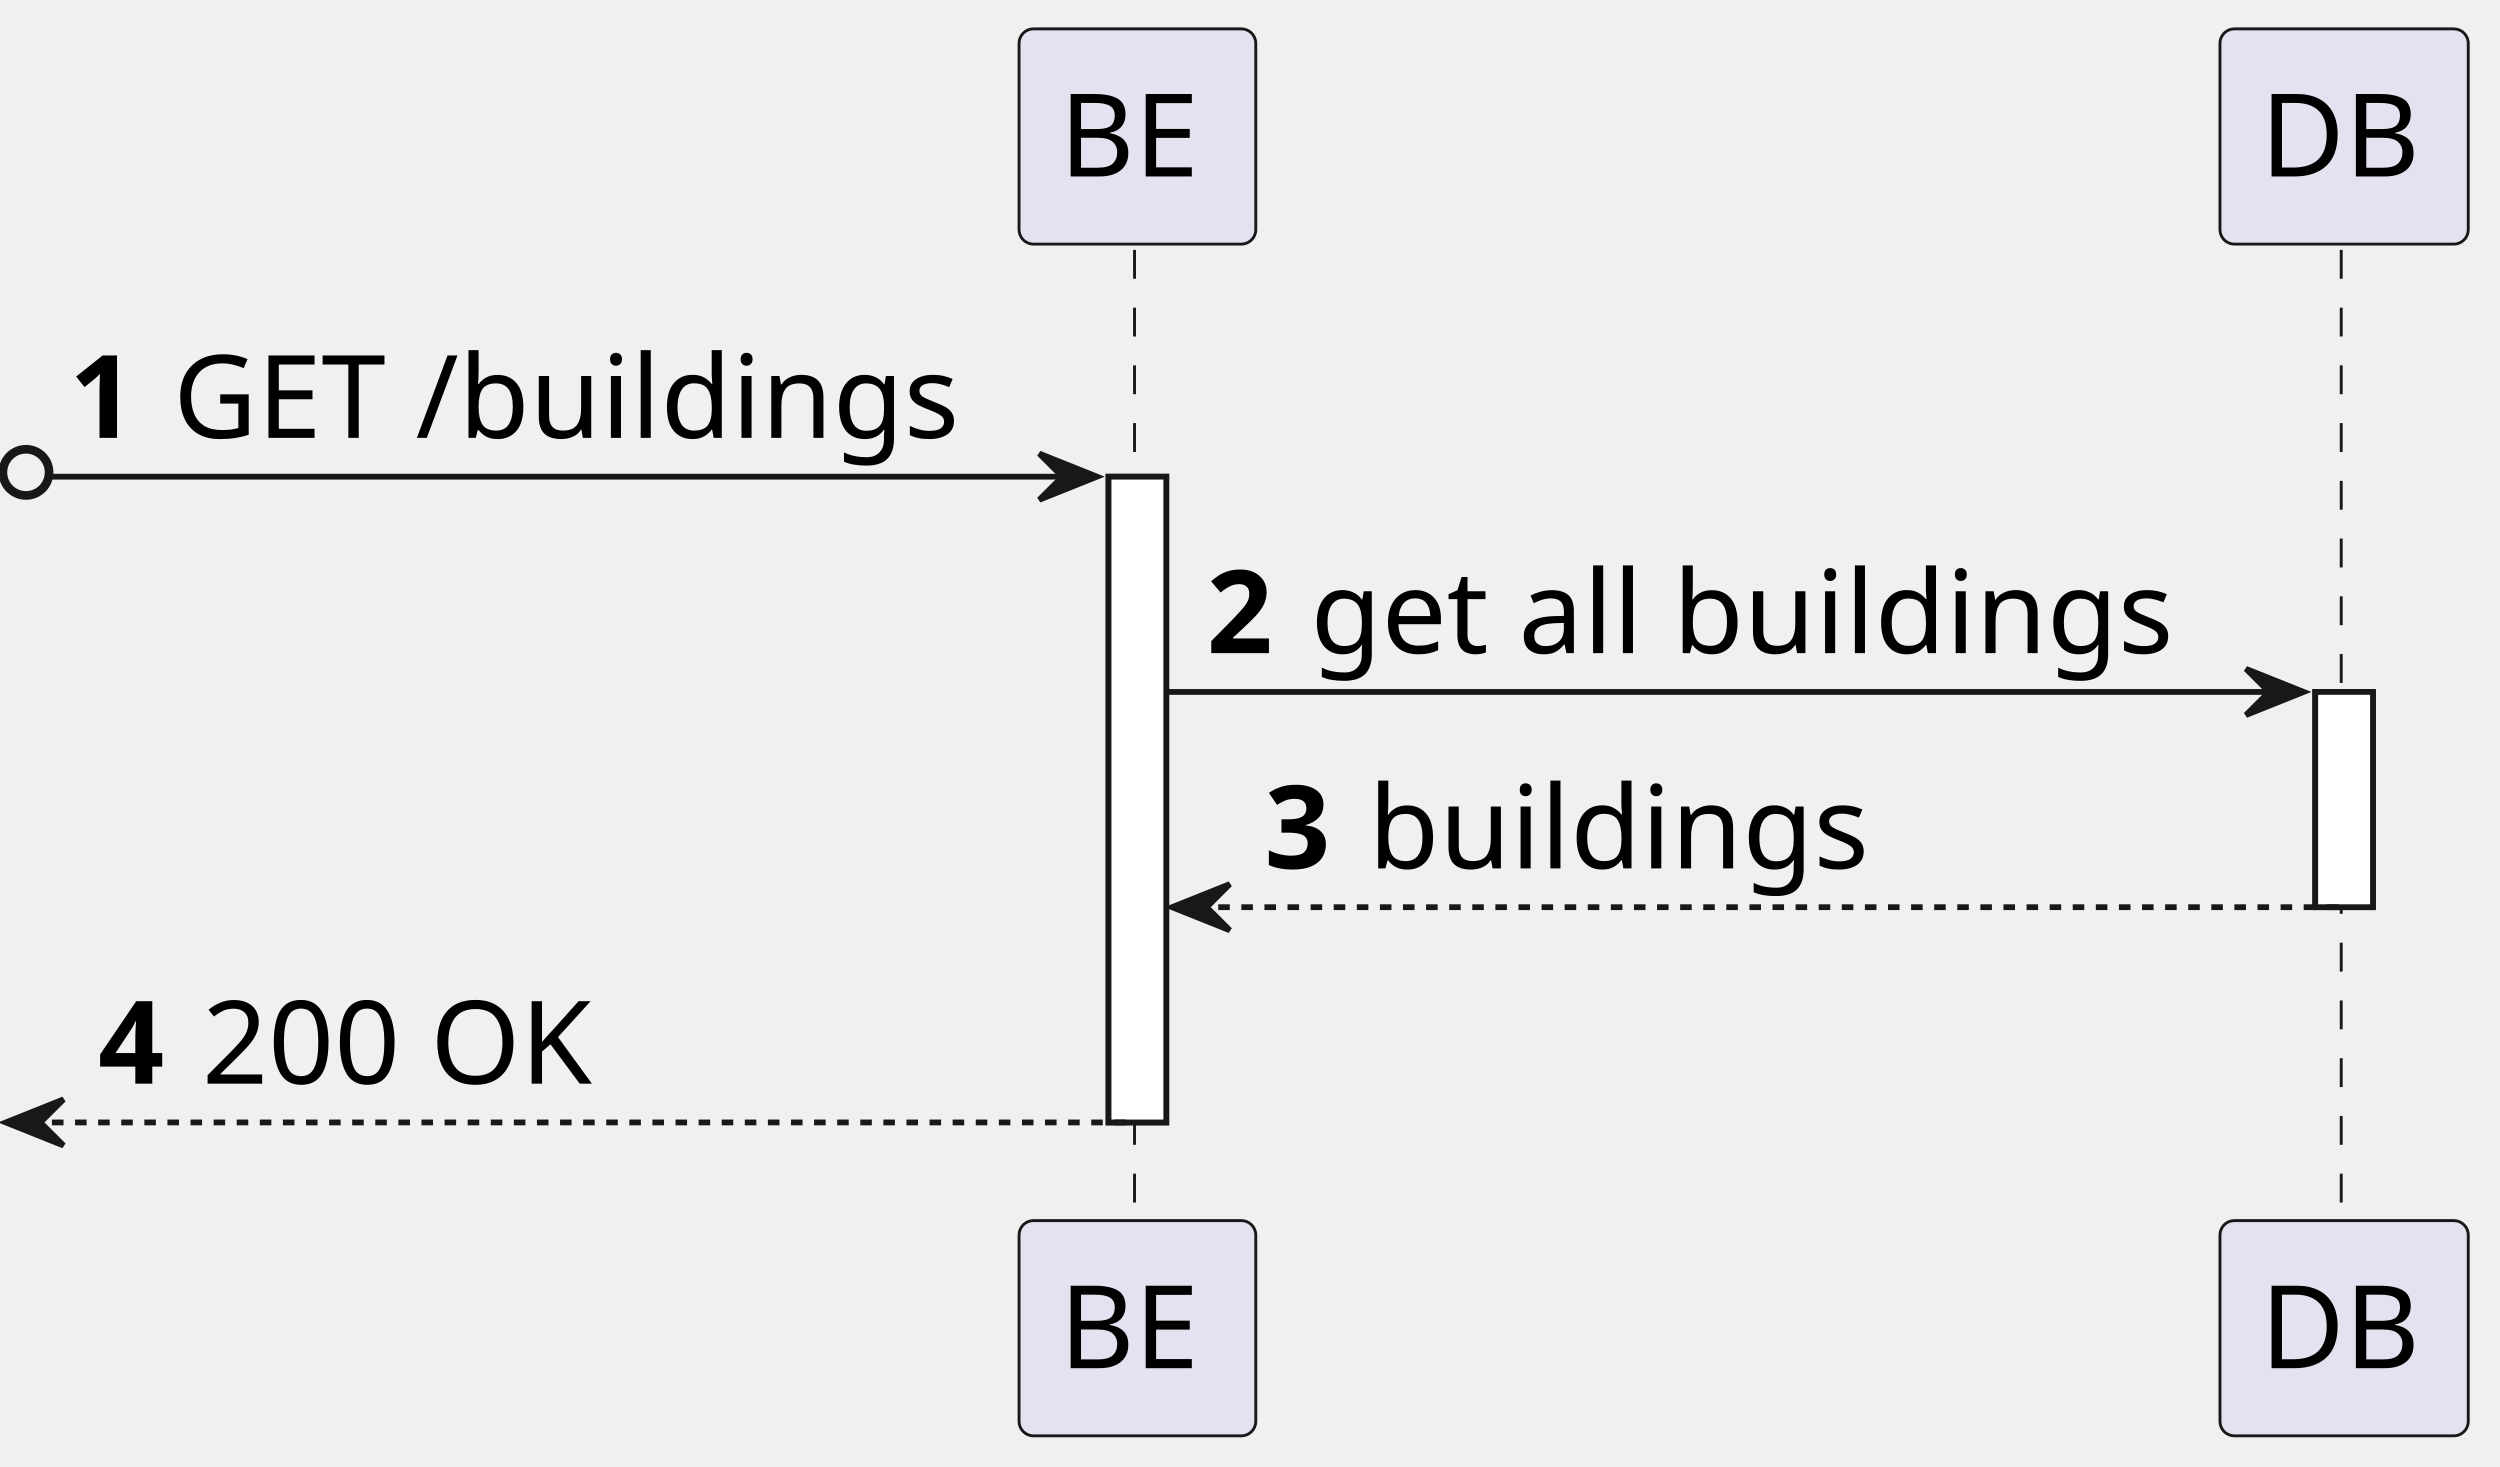
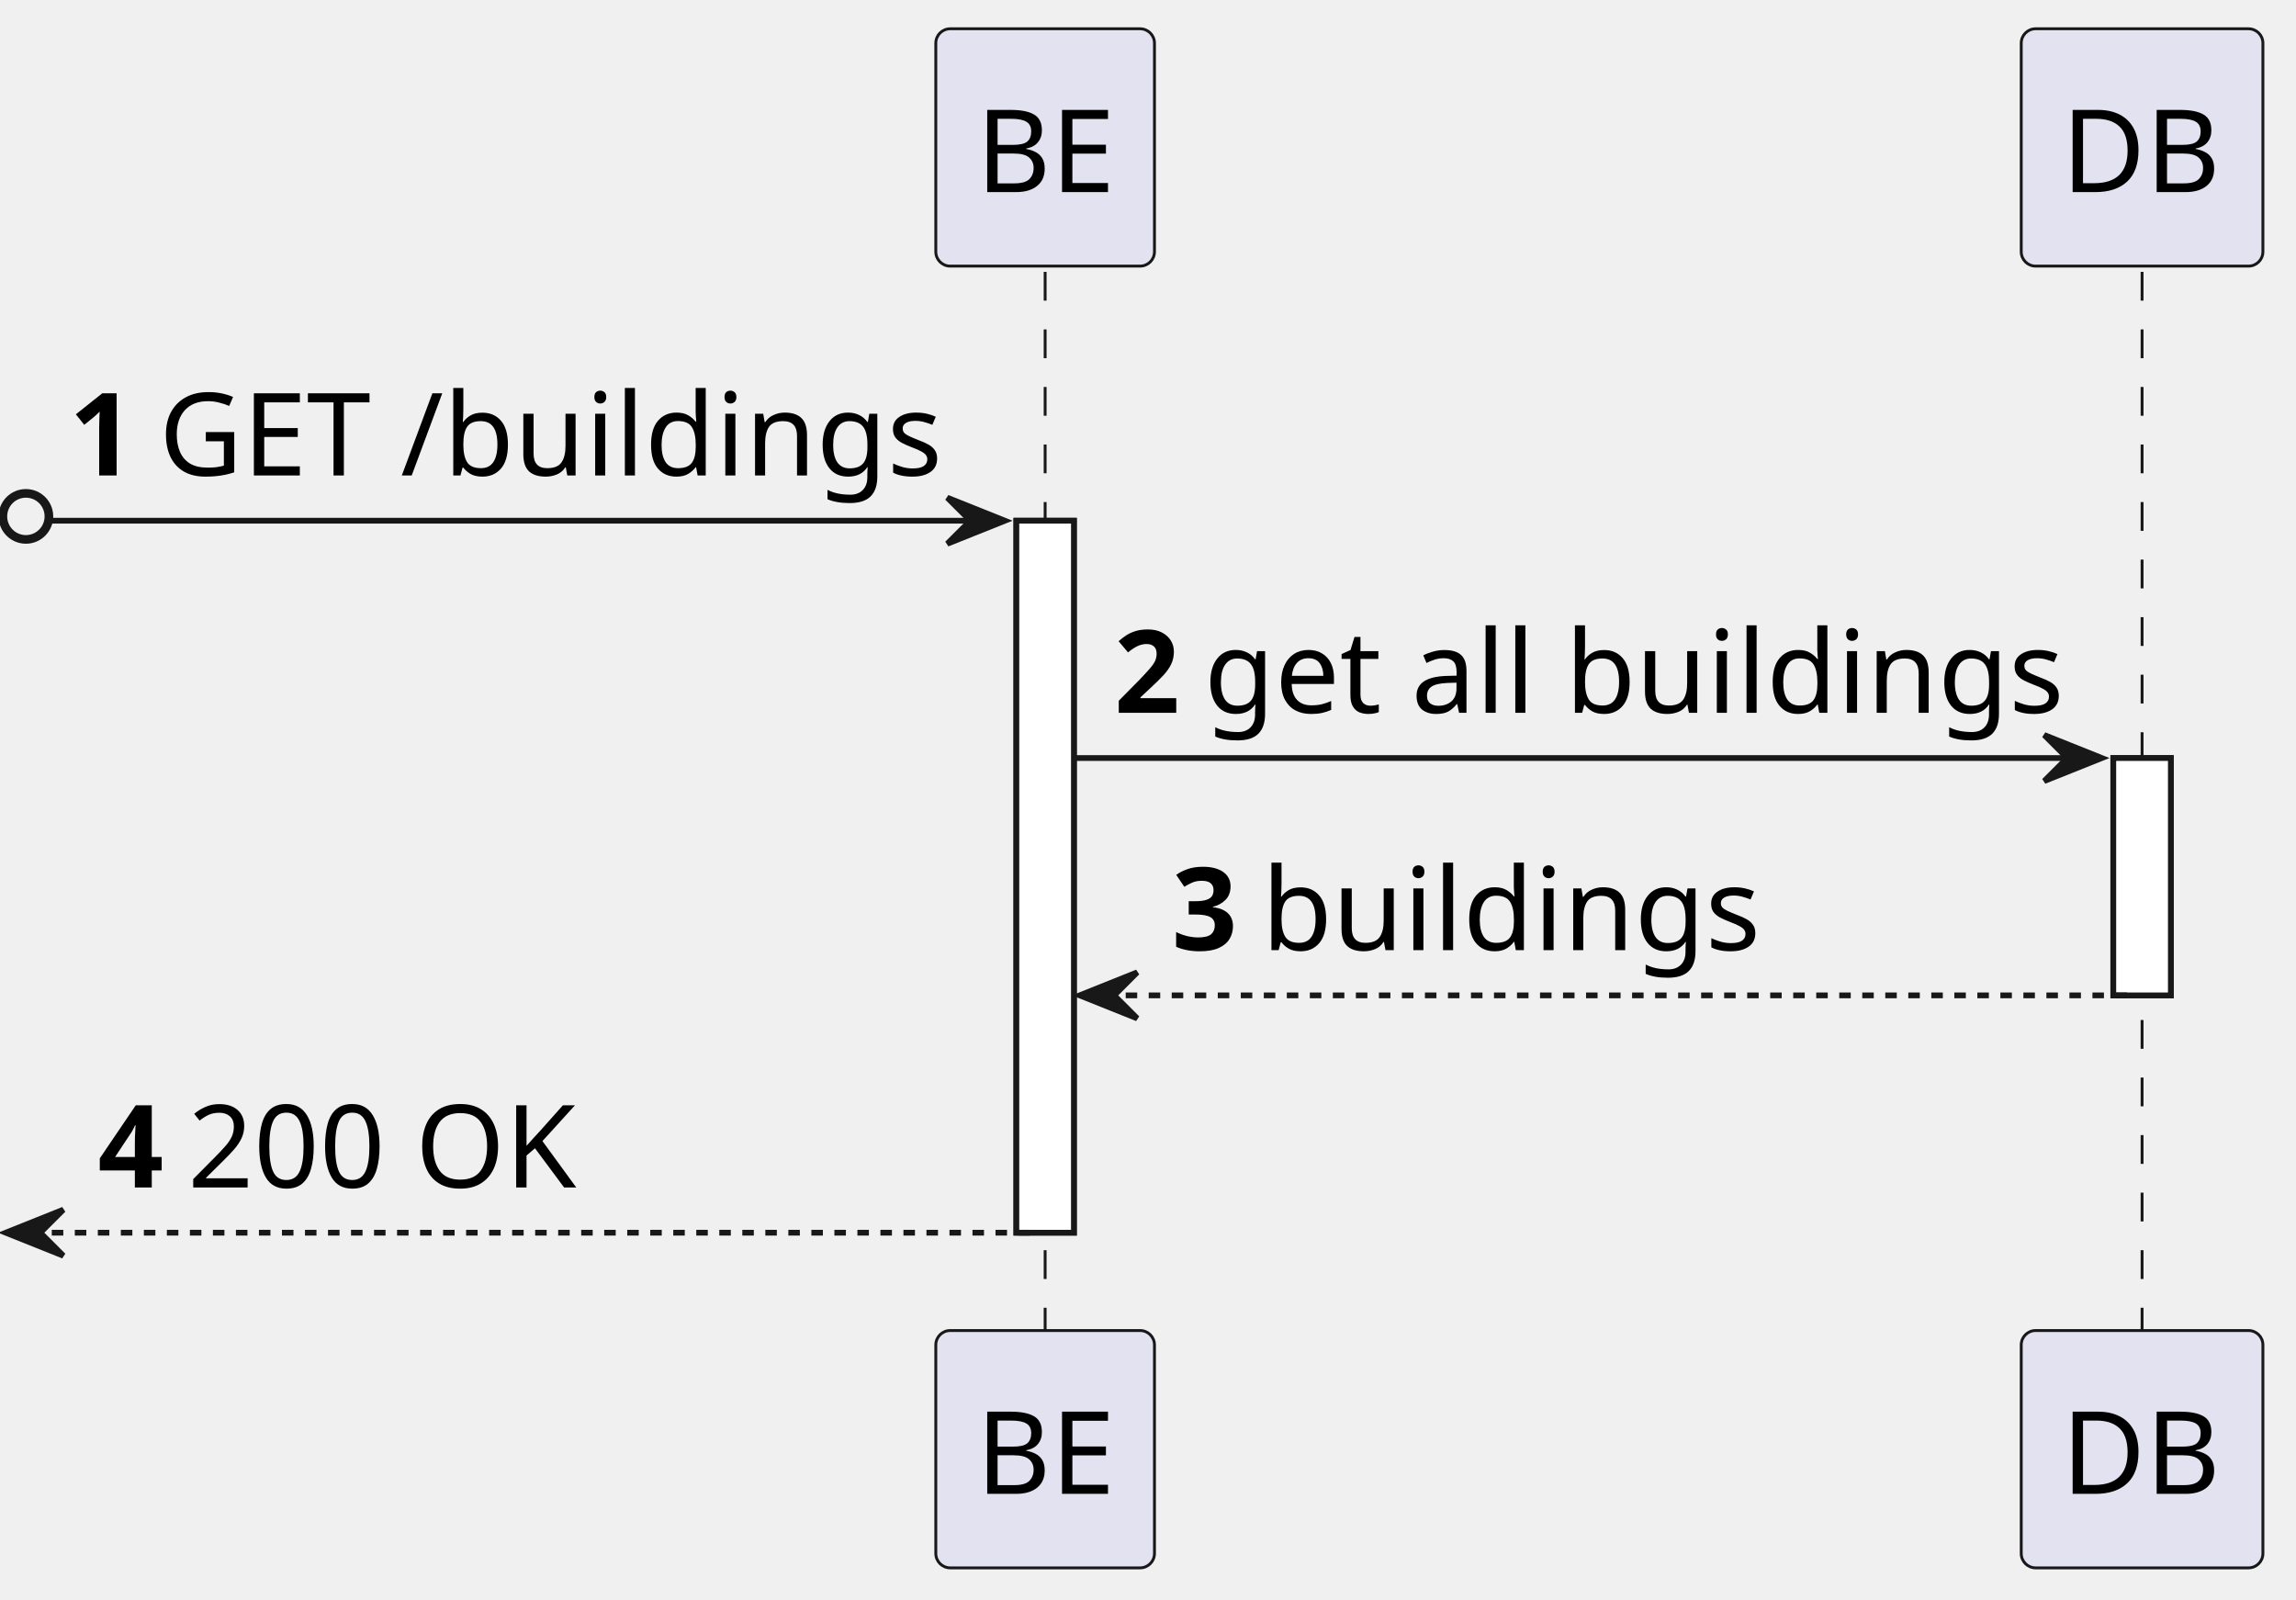
- <svg xmlns="http://www.w3.org/2000/svg" contentStyleType="text/css" height="254px" preserveAspectRatio="none" style="width:433px;height:254px;background:#FFFFFF;" version="1.1" viewBox="0 0 433 254" width="433px" zoomAndPan="magnify">
+ <svg xmlns="http://www.w3.org/2000/svg" contentStyleType="text/css" height="278px" preserveAspectRatio="none" style="width:399px;height:278px;background:#FFFFFF;" version="1.1" viewBox="0 0 399 278" width="399px" zoomAndPan="magnify">
  <defs />
  <g>
-     <rect fill="#FFFFFF" height="111.844" style="stroke:#181818;stroke-width:1.0;" width="10" x="192" y="82.562" />
-     <rect fill="#FFFFFF" height="37.281" style="stroke:#181818;stroke-width:1.0;" width="10" x="401" y="119.844" />
-     <line style="stroke:#181818;stroke-width:0.5;stroke-dasharray:5.0,5.0;" x1="196.5" x2="196.5" y1="43.281" y2="212.406" />
-     <line style="stroke:#181818;stroke-width:0.5;stroke-dasharray:5.0,5.0;" x1="405.5" x2="405.5" y1="43.281" y2="212.406" />
-     <rect fill="#E2E2F0" height="37.281" rx="2.5" ry="2.5" style="stroke:#181818;stroke-width:0.5;" width="41" x="176.5" y="5" />
-     <text fill="#000000" font-family="sans-serif" font-size="20" lengthAdjust="spacing" textLength="27" x="183.5" y="30.564">BE</text>
-     <rect fill="#E2E2F0" height="37.281" rx="2.5" ry="2.5" style="stroke:#181818;stroke-width:0.5;" width="41" x="176.5" y="211.406" />
-     <text fill="#000000" font-family="sans-serif" font-size="20" lengthAdjust="spacing" textLength="27" x="183.5" y="236.971">BE</text>
-     <rect fill="#E2E2F0" height="37.281" rx="2.5" ry="2.5" style="stroke:#181818;stroke-width:0.5;" width="43" x="384.5" y="5" />
-     <text fill="#000000" font-family="sans-serif" font-size="20" lengthAdjust="spacing" textLength="29" x="391.5" y="30.564">DB</text>
-     <rect fill="#E2E2F0" height="37.281" rx="2.5" ry="2.5" style="stroke:#181818;stroke-width:0.5;" width="43" x="384.5" y="211.406" />
-     <text fill="#000000" font-family="sans-serif" font-size="20" lengthAdjust="spacing" textLength="29" x="391.5" y="236.971">DB</text>
-     <rect fill="#FFFFFF" height="111.844" style="stroke:#181818;stroke-width:1.0;" width="10" x="192" y="82.562" />
-     <rect fill="#FFFFFF" height="37.281" style="stroke:#181818;stroke-width:1.0;" width="10" x="401" y="119.844" />
-     <ellipse cx="4.5" cy="81.812" fill="none" rx="4" ry="4" style="stroke:#181818;stroke-width:1.5;" />
-     <polygon fill="#181818" points="180,78.562,190,82.562,180,86.562,184,82.562" style="stroke:#181818;stroke-width:1.0;" />
-     <line style="stroke:#181818;stroke-width:1.0;" x1="9" x2="186" y1="82.562" y2="82.562" />
-     <text fill="#000000" font-family="sans-serif" font-size="20" font-weight="bold" lengthAdjust="spacing" textLength="14" x="12" y="75.846">1</text>
-     <text fill="#000000" font-family="sans-serif" font-size="20" lengthAdjust="spacing" textLength="147" x="30" y="75.846">GET /buildings</text>
-     <polygon fill="#181818" points="389,115.844,399,119.844,389,123.844,393,119.844" style="stroke:#181818;stroke-width:1.0;" />
-     <line style="stroke:#181818;stroke-width:1.0;" x1="202" x2="395" y1="119.844" y2="119.844" />
-     <text fill="#000000" font-family="sans-serif" font-size="20" font-weight="bold" lengthAdjust="spacing" textLength="14" x="209" y="113.127">2</text>
-     <text fill="#000000" font-family="sans-serif" font-size="20" lengthAdjust="spacing" textLength="162" x="227" y="113.127">get all buildings</text>
-     <polygon fill="#181818" points="213,153.125,203,157.125,213,161.125,209,157.125" style="stroke:#181818;stroke-width:1.0;" />
-     <line style="stroke:#181818;stroke-width:1.0;stroke-dasharray:2.0,2.0;" x1="207" x2="405" y1="157.125" y2="157.125" />
-     <text fill="#000000" font-family="sans-serif" font-size="20" font-weight="bold" lengthAdjust="spacing" textLength="14" x="219" y="150.408">3</text>
-     <text fill="#000000" font-family="sans-serif" font-size="20" lengthAdjust="spacing" textLength="93" x="237" y="150.408">buildings</text>
-     <polygon fill="#181818" points="11,190.406,1,194.406,11,198.406,7,194.406" style="stroke:#181818;stroke-width:1.0;" />
-     <line style="stroke:#181818;stroke-width:1.0;stroke-dasharray:2.0,2.0;" x1="5" x2="196" y1="194.406" y2="194.406" />
-     <text fill="#000000" font-family="sans-serif" font-size="20" font-weight="bold" lengthAdjust="spacing" textLength="14" x="17" y="187.69">4</text>
-     <text fill="#000000" font-family="sans-serif" font-size="20" lengthAdjust="spacing" textLength="74" x="35" y="187.69">200 OK</text>
+     <rect fill="#FFFFFF" height="123.72" style="stroke:#181818;stroke-width:1.0;" width="10" x="176.625" y="90.48" />
+     <rect fill="#FFFFFF" height="41.24" style="stroke:#181818;stroke-width:1.0;" width="10" x="367.25" y="131.72" />
+     <line style="stroke:#181818;stroke-width:0.5;stroke-dasharray:5.0,5.0;" x1="181.625" x2="181.625" y1="47.24" y2="232.2" />
+     <line style="stroke:#181818;stroke-width:0.5;stroke-dasharray:5.0,5.0;" x1="372.25" x2="372.25" y1="47.24" y2="232.2" />
+     <rect fill="#E2E2F0" height="41.24" rx="2.5" ry="2.5" style="stroke:#181818;stroke-width:0.5;" width="38" x="162.625" y="5" />
+     <text fill="#000000" font-family="sans-serif" font-size="20" lengthAdjust="spacing" textLength="24" x="169.625" y="33.38">BE</text>
+     <rect fill="#E2E2F0" height="41.24" rx="2.5" ry="2.5" style="stroke:#181818;stroke-width:0.5;" width="38" x="162.625" y="231.2" />
+     <text fill="#000000" font-family="sans-serif" font-size="20" lengthAdjust="spacing" textLength="24" x="169.625" y="259.58">BE</text>
+     <rect fill="#E2E2F0" height="41.24" rx="2.5" ry="2.5" style="stroke:#181818;stroke-width:0.5;" width="42" x="351.25" y="5" />
+     <text fill="#000000" font-family="sans-serif" font-size="20" lengthAdjust="spacing" textLength="28" x="358.25" y="33.38">DB</text>
+     <rect fill="#E2E2F0" height="41.24" rx="2.5" ry="2.5" style="stroke:#181818;stroke-width:0.5;" width="42" x="351.25" y="231.2" />
+     <text fill="#000000" font-family="sans-serif" font-size="20" lengthAdjust="spacing" textLength="28" x="358.25" y="259.58">DB</text>
+     <rect fill="#FFFFFF" height="123.72" style="stroke:#181818;stroke-width:1.0;" width="10" x="176.625" y="90.48" />
+     <rect fill="#FFFFFF" height="41.24" style="stroke:#181818;stroke-width:1.0;" width="10" x="367.25" y="131.72" />
+     <ellipse cx="4.5" cy="89.73" fill="none" rx="4" ry="4" style="stroke:#181818;stroke-width:1.5;" />
+     <polygon fill="#181818" points="164.625,86.48,174.625,90.48,164.625,94.48,168.625,90.48" style="stroke:#181818;stroke-width:1.0;" />
+     <line style="stroke:#181818;stroke-width:1.0;" x1="9" x2="170.625" y1="90.48" y2="90.48" />
+     <text fill="#000000" font-family="sans-serif" font-size="20" font-weight="bold" lengthAdjust="spacing" textLength="11.625" x="12" y="82.62">1</text>
+     <text fill="#000000" font-family="sans-serif" font-size="20" lengthAdjust="spacing" textLength="134" x="27.625" y="82.62">GET /buildings</text>
+     <polygon fill="#181818" points="355.25,127.72,365.25,131.72,355.25,135.72,359.25,131.72" style="stroke:#181818;stroke-width:1.0;" />
+     <line style="stroke:#181818;stroke-width:1.0;" x1="186.625" x2="361.25" y1="131.72" y2="131.72" />
+     <text fill="#000000" font-family="sans-serif" font-size="20" font-weight="bold" lengthAdjust="spacing" textLength="11.625" x="193.625" y="123.86">2</text>
+     <text fill="#000000" font-family="sans-serif" font-size="20" lengthAdjust="spacing" textLength="146" x="209.25" y="123.86">get all buildings</text>
+     <polygon fill="#181818" points="197.625,168.96,187.625,172.96,197.625,176.96,193.625,172.96" style="stroke:#181818;stroke-width:1.0;" />
+     <line style="stroke:#181818;stroke-width:1.0;stroke-dasharray:2.0,2.0;" x1="191.625" x2="371.25" y1="172.96" y2="172.96" />
+     <text fill="#000000" font-family="sans-serif" font-size="20" font-weight="bold" lengthAdjust="spacing" textLength="11.625" x="203.625" y="165.1">3</text>
+     <text fill="#000000" font-family="sans-serif" font-size="20" lengthAdjust="spacing" textLength="85" x="219.25" y="165.1">buildings</text>
+     <polygon fill="#181818" points="11,210.2,1,214.2,11,218.2,7,214.2" style="stroke:#181818;stroke-width:1.0;" />
+     <line style="stroke:#181818;stroke-width:1.0;stroke-dasharray:2.0,2.0;" x1="5" x2="180.625" y1="214.2" y2="214.2" />
+     <text fill="#000000" font-family="sans-serif" font-size="20" font-weight="bold" lengthAdjust="spacing" textLength="11.625" x="17" y="206.34">4</text>
+     <text fill="#000000" font-family="sans-serif" font-size="20" lengthAdjust="spacing" textLength="66" x="32.625" y="206.34">200 OK</text>
  </g>
</svg>
